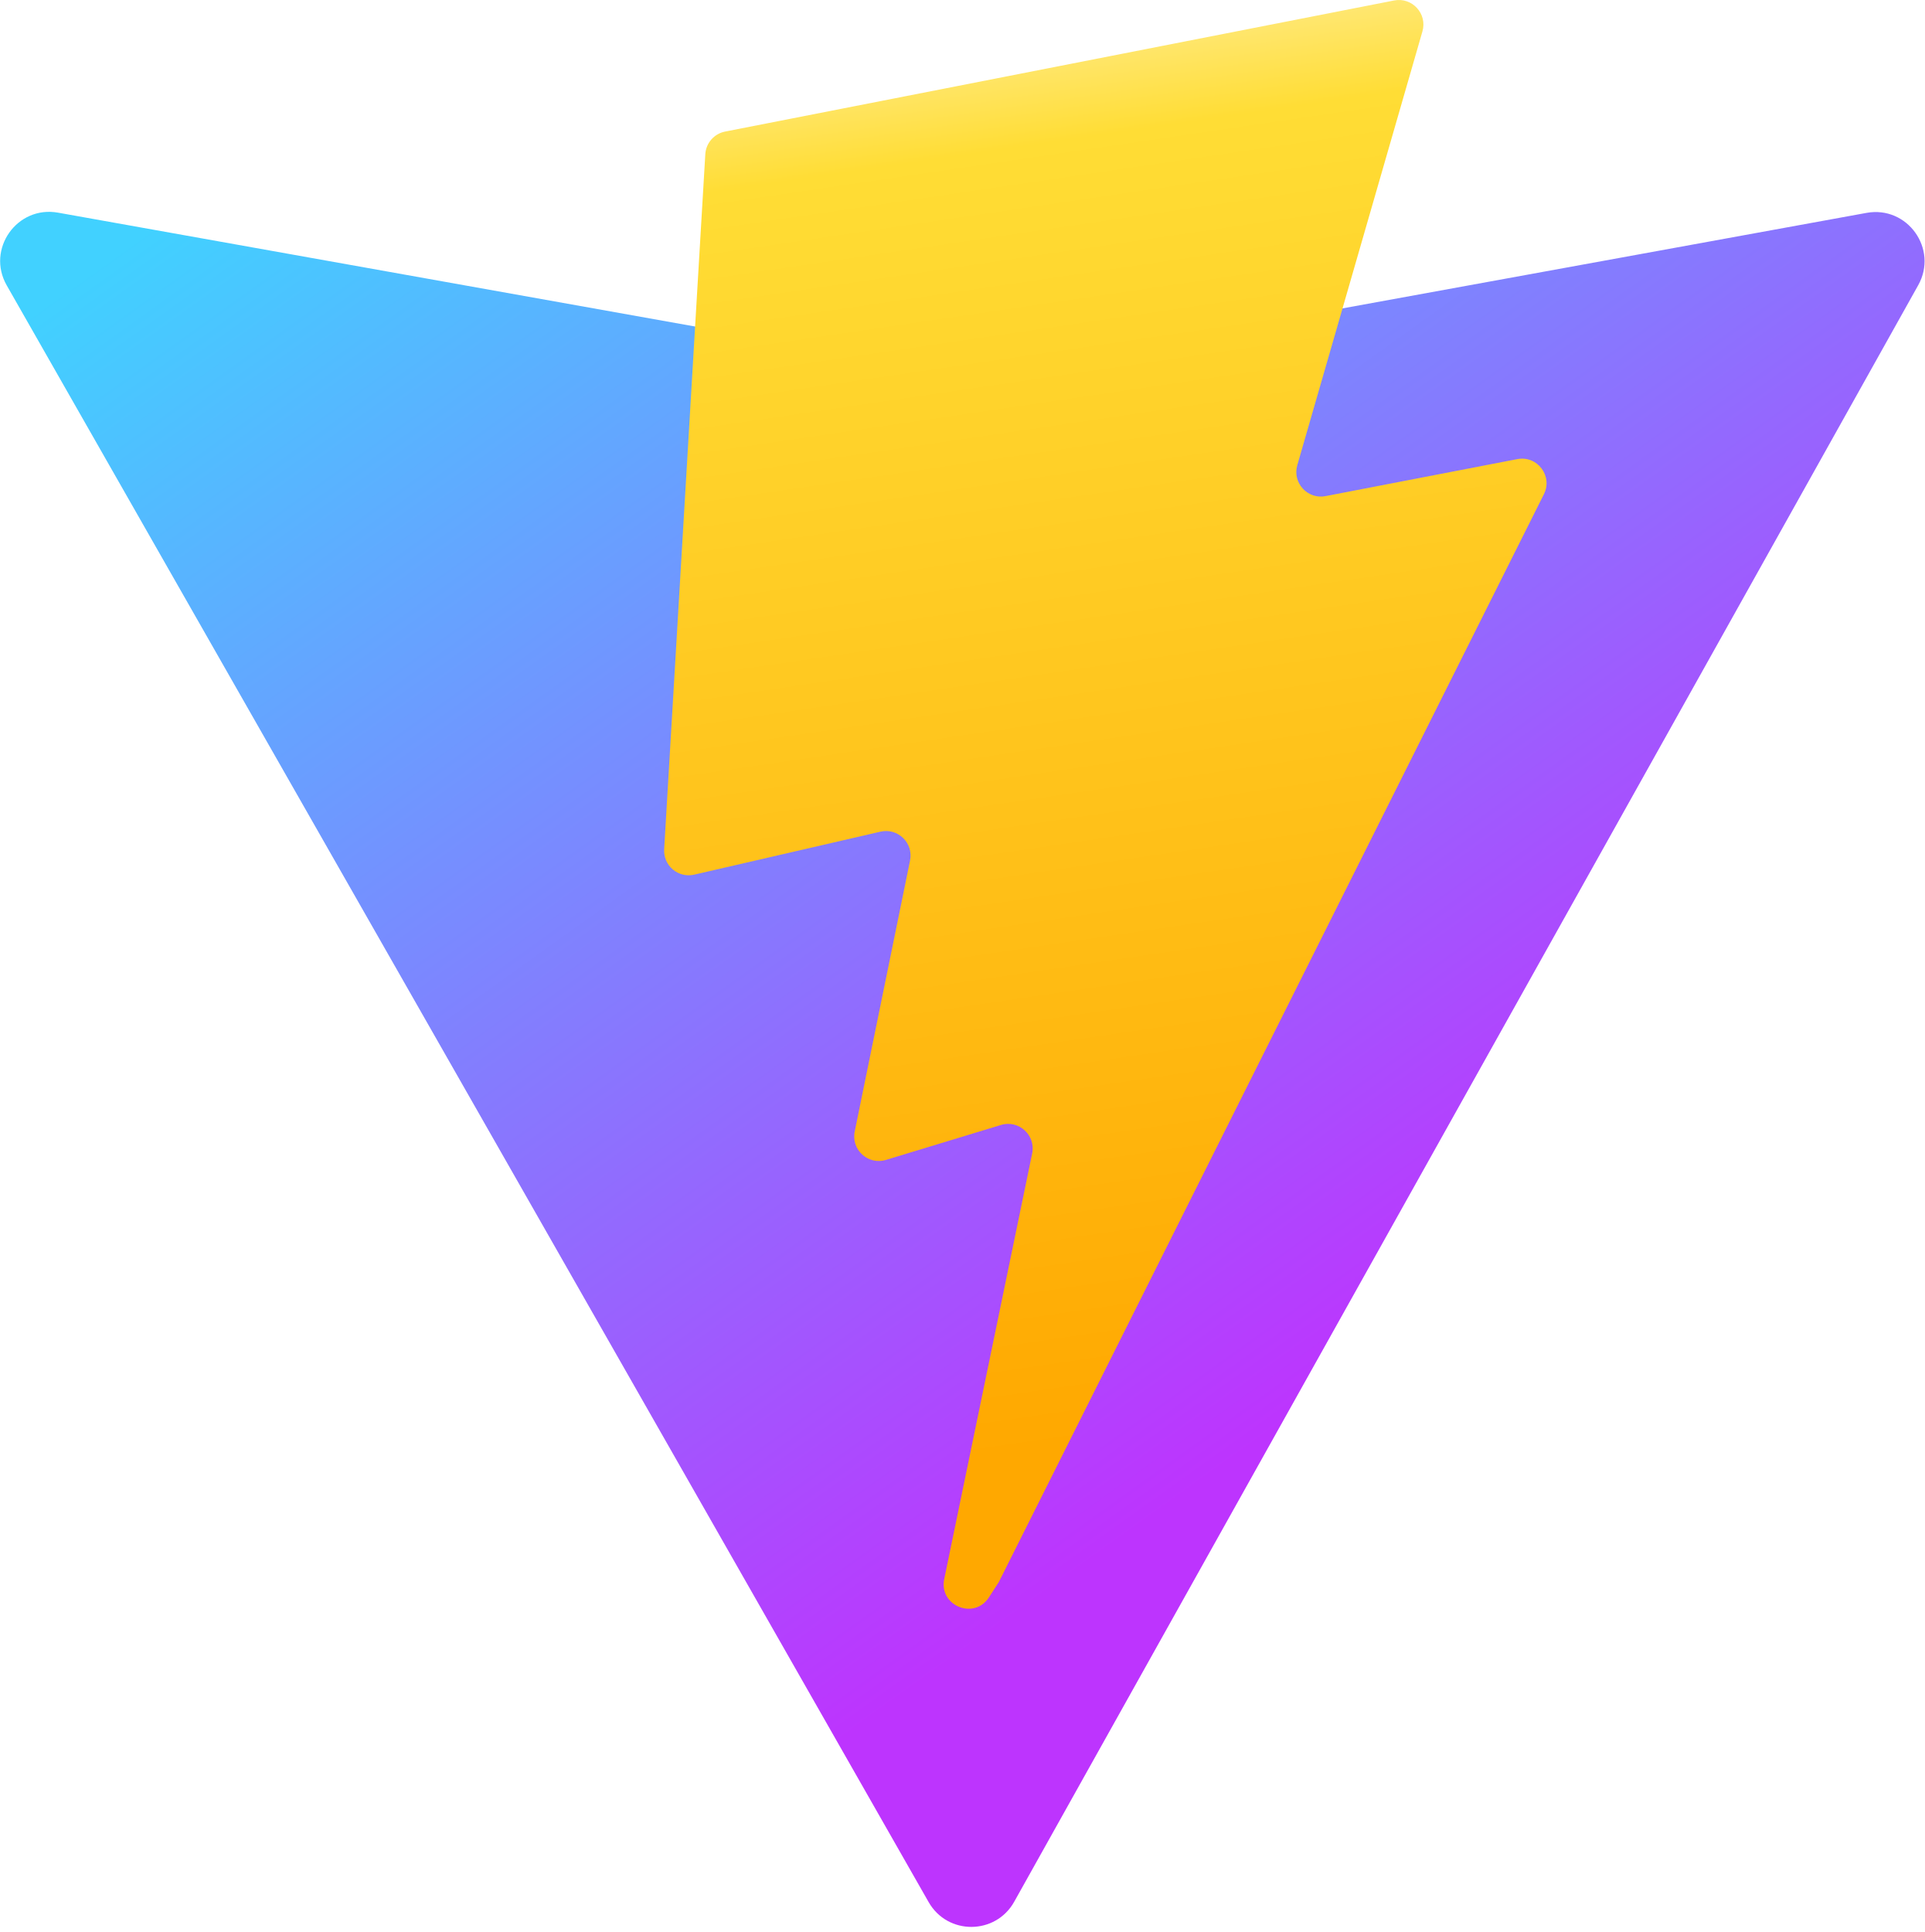
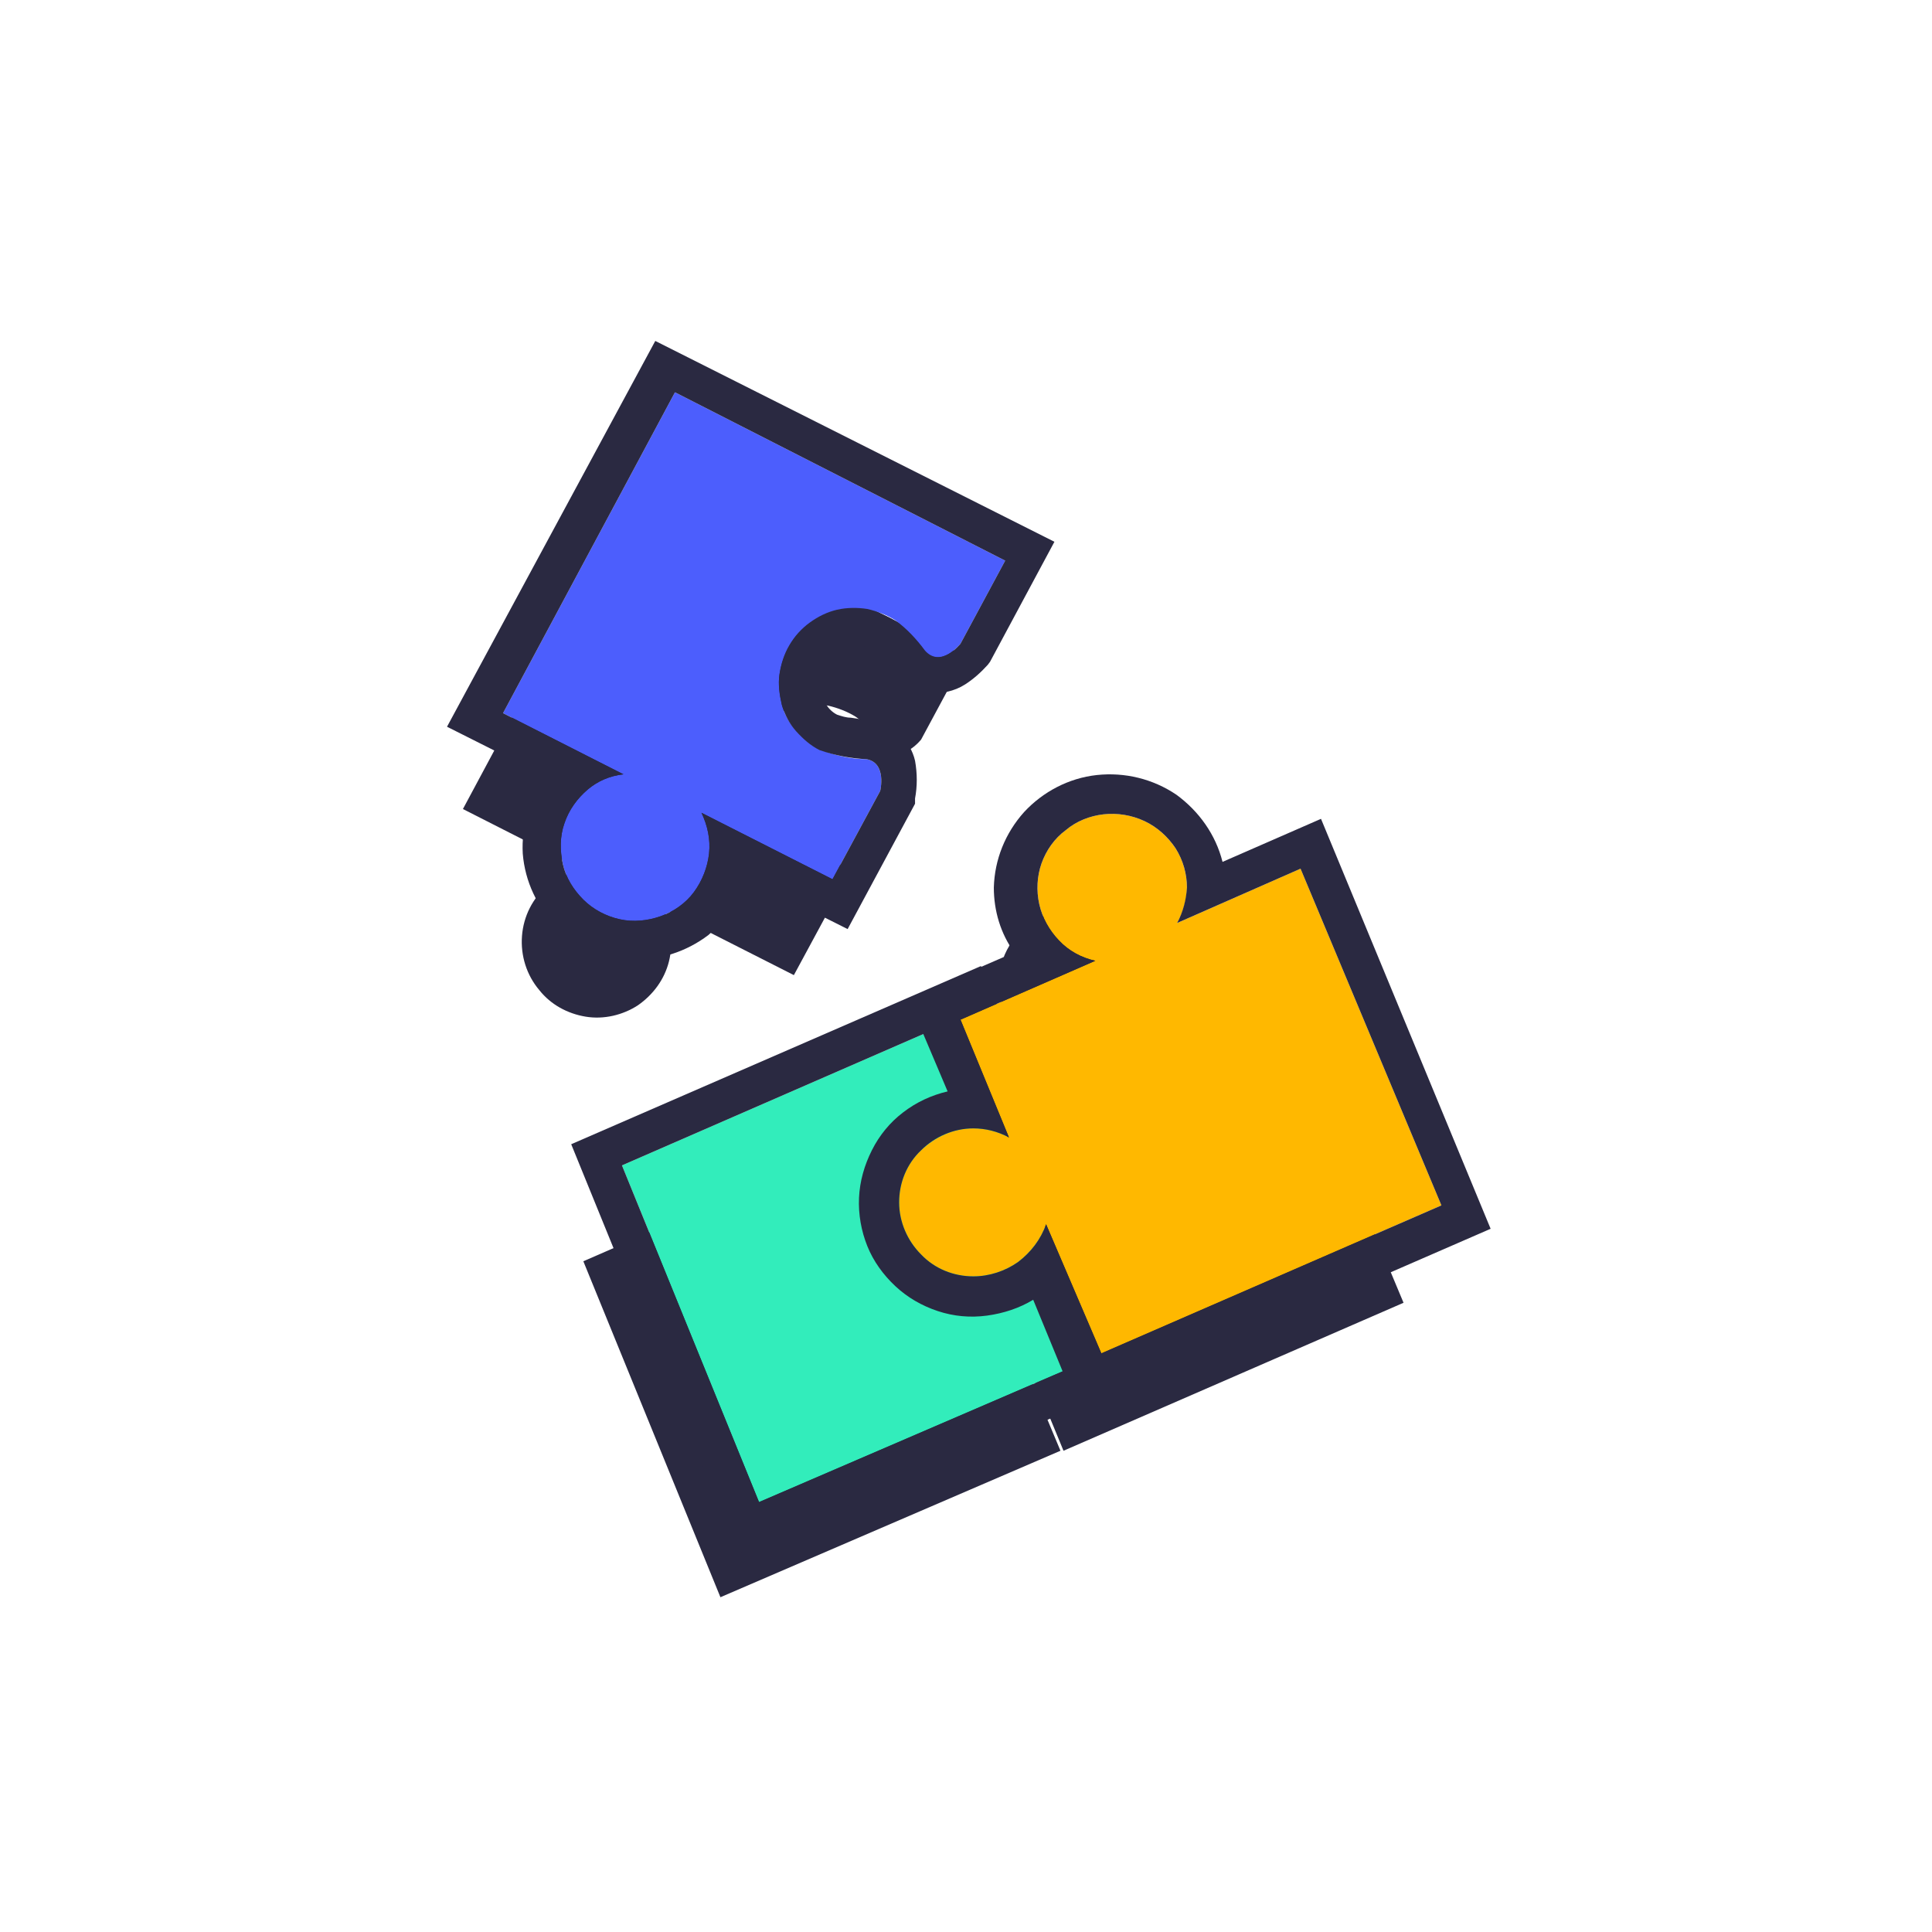
- <svg xmlns="http://www.w3.org/2000/svg" aria-hidden="true" role="img" class="iconify iconify--logos" width="31.88" height="32" preserveAspectRatio="xMidYMid meet" viewBox="0 0 256 257">
-   <defs>
-     <linearGradient id="IconifyId1813088fe1fbc01fb466" x1="-.828%" x2="57.636%" y1="7.652%" y2="78.411%">
-       <stop offset="0%" stop-color="#41D1FF" />
-       <stop offset="100%" stop-color="#BD34FE" />
-     </linearGradient>
-     <linearGradient id="IconifyId1813088fe1fbc01fb467" x1="43.376%" x2="50.316%" y1="2.242%" y2="89.03%">
-       <stop offset="0%" stop-color="#FFEA83" />
-       <stop offset="8.333%" stop-color="#FFDD35" />
-       <stop offset="100%" stop-color="#FFA800" />
-     </linearGradient>
-   </defs>
-   <path fill="url(#IconifyId1813088fe1fbc01fb466)" d="M255.153 37.938L134.897 252.976c-2.483 4.44-8.862 4.466-11.382.048L.875 37.958c-2.746-4.814 1.371-10.646 6.827-9.67l120.385 21.517a6.537 6.537 0 0 0 2.322-.004l117.867-21.483c5.438-.991 9.574 4.796 6.877 9.62Z" />
-   <path fill="url(#IconifyId1813088fe1fbc01fb467)" d="M185.432.063L96.44 17.501a3.268 3.268 0 0 0-2.634 3.014l-5.474 92.456a3.268 3.268 0 0 0 3.997 3.378l24.777-5.718c2.318-.535 4.413 1.507 3.936 3.838l-7.361 36.047c-.495 2.426 1.782 4.5 4.151 3.78l15.304-4.649c2.372-.72 4.652 1.36 4.15 3.788l-11.698 56.621c-.732 3.542 3.979 5.473 5.943 2.437l1.313-2.028l72.516-144.72c1.215-2.423-.88-5.186-3.54-4.672l-25.505 4.922c-2.396.462-4.435-1.77-3.759-4.114l16.646-57.705c.677-2.35-1.37-4.583-3.769-4.113Z" />
+ <svg xmlns="http://www.w3.org/2000/svg" width="800px" height="800px" viewBox="0 0 64 64" fill="none">
+   <path fill-rule="evenodd" clip-rule="evenodd" d="M30.513 36.904L19.324 41.781L23.865 52.91L35.129 48.058L30.463 36.904H30.513Z" fill="#2A2941" />
+   <path fill-rule="evenodd" clip-rule="evenodd" d="M35.004 35.003C34.552 34.903 34.126 34.678 33.8 34.328C33.474 34.003 33.248 33.578 33.147 33.128C33.047 32.677 33.072 32.202 33.223 31.777C33.373 31.352 33.649 30.952 34.025 30.677C34.377 30.377 34.828 30.201 35.28 30.151C35.731 30.102 36.208 30.177 36.635 30.377C37.061 30.577 37.412 30.902 37.663 31.277C37.914 31.677 38.039 32.127 38.039 32.577C38.039 33.003 37.939 33.428 37.713 33.803L41.828 32.002L46.494 43.156L35.23 48.058L33.448 43.732C33.323 44.182 33.072 44.582 32.721 44.907C32.37 45.232 31.943 45.432 31.491 45.507C31.04 45.582 30.563 45.532 30.112 45.382C29.685 45.207 29.284 44.932 29.008 44.557C28.732 44.182 28.556 43.732 28.506 43.282C28.456 42.806 28.556 42.356 28.757 41.931C28.958 41.506 29.284 41.156 29.685 40.931C30.087 40.681 30.538 40.555 31.015 40.555C31.416 40.555 31.818 40.656 32.194 40.855L30.588 36.954L35.004 35.003Z" fill="#2A2941" />
+   <path fill-rule="evenodd" clip-rule="evenodd" d="M27.427 28.326C28.105 28.451 27.879 29.376 27.879 29.376L26.298 32.302L21.958 30.101C22.234 30.652 22.309 31.252 22.159 31.852C22.008 32.452 21.632 32.953 21.13 33.303C20.628 33.628 20.001 33.778 19.399 33.678C18.797 33.578 18.245 33.278 17.869 32.803C17.442 32.302 17.241 31.652 17.292 31.002C17.342 30.352 17.643 29.751 18.145 29.326C18.471 29.051 18.872 28.876 19.324 28.826L15.335 26.8L21.03 16.171L31.993 21.748L30.513 24.499C30.513 24.499 29.861 25.325 29.334 24.749C29.058 24.349 28.732 24.024 28.355 23.749C28.079 23.574 27.753 23.449 27.427 23.374C27.101 23.324 26.75 23.324 26.424 23.399C26.098 23.474 25.797 23.624 25.52 23.824C25.244 24.024 25.019 24.274 24.843 24.574C24.668 24.875 24.567 25.2 24.517 25.525C24.467 25.85 24.517 26.2 24.592 26.525C24.693 26.85 24.843 27.15 25.069 27.4C25.295 27.651 25.546 27.876 25.847 28.026C26.399 28.201 26.925 28.326 27.427 28.326Z" fill="#2A2941" />
+   <path fill-rule="evenodd" clip-rule="evenodd" d="M31.793 33.728L20.603 38.605L25.144 49.759L36.409 44.907L31.742 33.753H31.793V33.728Z" fill="#32EDBB" />
+   <path fill-rule="evenodd" clip-rule="evenodd" d="M38.115 45.557L32.495 32.002L18.922 37.904L24.442 51.459L38.115 45.557ZM31.793 33.728L20.603 38.605L25.144 49.759L36.409 44.907L31.742 33.753H31.793V33.728Z" fill="#2A2941" />
+   <path fill-rule="evenodd" clip-rule="evenodd" d="M36.283 31.827C35.832 31.727 35.405 31.502 35.079 31.152C34.753 30.827 34.527 30.401 34.427 29.951C34.327 29.501 34.352 29.026 34.502 28.601C34.653 28.176 34.929 27.776 35.305 27.5C35.656 27.2 36.108 27.025 36.559 26.975C37.011 26.925 37.488 27 37.914 27.2C38.341 27.4 38.692 27.726 38.943 28.101C39.194 28.501 39.319 28.951 39.319 29.401C39.319 29.801 39.194 30.201 38.993 30.577L43.082 28.776L47.749 39.93L36.484 44.832L34.653 40.555C34.477 41.056 34.151 41.481 33.724 41.806C33.298 42.106 32.771 42.281 32.244 42.281C31.592 42.281 30.965 42.031 30.513 41.556C30.061 41.106 29.785 40.48 29.785 39.83C29.785 39.18 30.036 38.555 30.513 38.104C30.99 37.654 31.592 37.379 32.244 37.379C32.646 37.379 33.047 37.479 33.423 37.679L31.818 33.778L36.283 31.827Z" fill="#FFB800" />
+   <path fill-rule="evenodd" clip-rule="evenodd" d="M31.391 36.154C30.864 36.279 30.363 36.504 29.911 36.854C29.484 37.179 29.133 37.604 28.882 38.104C28.631 38.605 28.481 39.13 28.456 39.68C28.431 40.23 28.531 40.78 28.732 41.281C28.933 41.781 29.259 42.231 29.66 42.606C30.061 42.981 30.538 43.256 31.065 43.431C31.592 43.606 32.144 43.656 32.696 43.581C33.248 43.506 33.775 43.331 34.226 43.056L35.706 46.657L49.379 40.705L43.76 27.125L40.498 28.551C40.272 27.65 39.72 26.875 38.968 26.325C38.19 25.8 37.262 25.575 36.334 25.674C35.405 25.775 34.552 26.225 33.925 26.9C33.298 27.6 32.947 28.476 32.922 29.401C32.922 30.176 33.147 30.927 33.599 31.552L30.087 33.077L31.391 36.154ZM36.283 31.827C35.832 31.727 35.405 31.502 35.079 31.152C34.753 30.802 34.527 30.401 34.427 29.951C34.327 29.501 34.352 29.026 34.502 28.601C34.653 28.175 34.929 27.775 35.305 27.5C35.656 27.2 36.108 27.025 36.559 26.975C37.011 26.925 37.488 27 37.914 27.2C38.341 27.4 38.692 27.725 38.943 28.101C39.194 28.501 39.319 28.951 39.319 29.401C39.294 29.801 39.194 30.201 38.993 30.576L43.082 28.776L47.749 39.93L36.484 44.832L34.653 40.555C34.477 41.055 34.151 41.481 33.724 41.806C33.298 42.106 32.771 42.281 32.244 42.281C31.592 42.281 30.965 42.031 30.513 41.556C30.061 41.105 29.785 40.48 29.785 39.83C29.785 39.18 30.036 38.554 30.513 38.104C30.965 37.654 31.592 37.379 32.244 37.379C32.646 37.379 33.047 37.479 33.423 37.679L31.818 33.778L36.283 31.827Z" fill="#2A2941" />
+   <path fill-rule="evenodd" clip-rule="evenodd" d="M28.707 25.149C29.384 25.274 29.158 26.2 29.158 26.2L27.578 29.126L23.238 26.925C23.438 27.35 23.538 27.8 23.488 28.276C23.438 28.726 23.263 29.176 22.987 29.551C22.711 29.926 22.309 30.201 21.883 30.352C21.456 30.502 20.98 30.552 20.528 30.451C20.076 30.352 19.65 30.126 19.324 29.801C18.998 29.476 18.747 29.076 18.646 28.626C18.546 28.176 18.546 27.701 18.697 27.275C18.847 26.825 19.123 26.45 19.474 26.15C19.8 25.875 20.202 25.7 20.653 25.65L16.664 23.624L22.359 12.995L33.298 18.572L31.818 21.323C31.818 21.323 31.165 22.148 30.639 21.548C30.363 21.173 30.036 20.823 29.66 20.548C29.384 20.373 29.058 20.248 28.732 20.173C28.406 20.123 28.054 20.123 27.728 20.198C27.402 20.273 27.101 20.423 26.825 20.623C26.549 20.823 26.323 21.073 26.148 21.373C25.972 21.673 25.872 21.998 25.822 22.323C25.771 22.648 25.822 22.999 25.897 23.324C25.972 23.649 26.148 23.949 26.373 24.199C26.599 24.449 26.85 24.674 27.151 24.824C27.653 25.024 28.18 25.149 28.707 25.149Z" fill="#4C5EFD" />
+   <path fill-rule="evenodd" clip-rule="evenodd" d="M18.094 25.725C17.543 26.45 17.267 27.375 17.317 28.276C17.392 29.201 17.793 30.051 18.446 30.702C19.098 31.352 19.976 31.727 20.904 31.777C21.832 31.827 22.736 31.527 23.463 30.977C24.04 30.477 24.467 29.801 24.642 29.051L28.079 30.777L30.312 26.625V26.45C30.388 26.05 30.388 25.625 30.312 25.2C30.237 24.874 30.061 24.574 29.811 24.324C29.56 24.099 29.234 23.924 28.907 23.874C28.682 23.874 28.406 23.799 28.18 23.774C28.029 23.774 27.879 23.724 27.728 23.674C27.578 23.599 27.452 23.474 27.377 23.349C27.277 23.224 27.201 23.074 27.151 22.924C27.101 22.774 27.101 22.599 27.126 22.448C27.151 22.298 27.201 22.123 27.277 21.998C27.352 21.848 27.477 21.723 27.603 21.648C27.728 21.548 27.879 21.473 28.029 21.423C28.18 21.373 28.355 21.373 28.506 21.398C28.657 21.423 28.832 21.473 28.958 21.548C29.284 21.723 29.409 22.048 29.635 22.323C29.911 22.674 30.312 22.874 30.739 22.949C31.165 22.999 31.617 22.899 31.968 22.674C32.244 22.498 32.495 22.273 32.721 22.023L32.796 21.923L34.929 17.947L21.707 11.294L14.808 24.074L17.994 25.675L18.094 25.725ZM28.707 25.149C29.384 25.274 29.158 26.2 29.158 26.2L27.578 29.126L23.238 26.925C23.438 27.35 23.538 27.8 23.488 28.276C23.438 28.726 23.263 29.176 22.987 29.551C22.711 29.926 22.309 30.201 21.883 30.351C21.456 30.502 20.98 30.552 20.528 30.451C20.076 30.351 19.65 30.126 19.324 29.801C18.998 29.476 18.747 29.076 18.646 28.626C18.546 28.176 18.546 27.7 18.697 27.275C18.847 26.825 19.123 26.45 19.474 26.15C19.8 25.875 20.202 25.7 20.653 25.65L16.664 23.624L22.359 12.995L33.298 18.572L31.818 21.323C31.818 21.323 31.165 22.148 30.639 21.573C30.363 21.198 30.036 20.848 29.66 20.573C29.384 20.398 29.058 20.273 28.732 20.198C28.406 20.148 28.054 20.148 27.728 20.223C27.402 20.298 27.101 20.448 26.825 20.648C26.549 20.848 26.323 21.098 26.148 21.398C25.972 21.698 25.872 22.023 25.822 22.348C25.771 22.674 25.822 23.024 25.897 23.349C25.997 23.674 26.148 23.974 26.373 24.224C26.599 24.474 26.85 24.699 27.151 24.849C27.653 25.024 28.18 25.124 28.707 25.149Z" fill="#2A2941" />
</svg>
